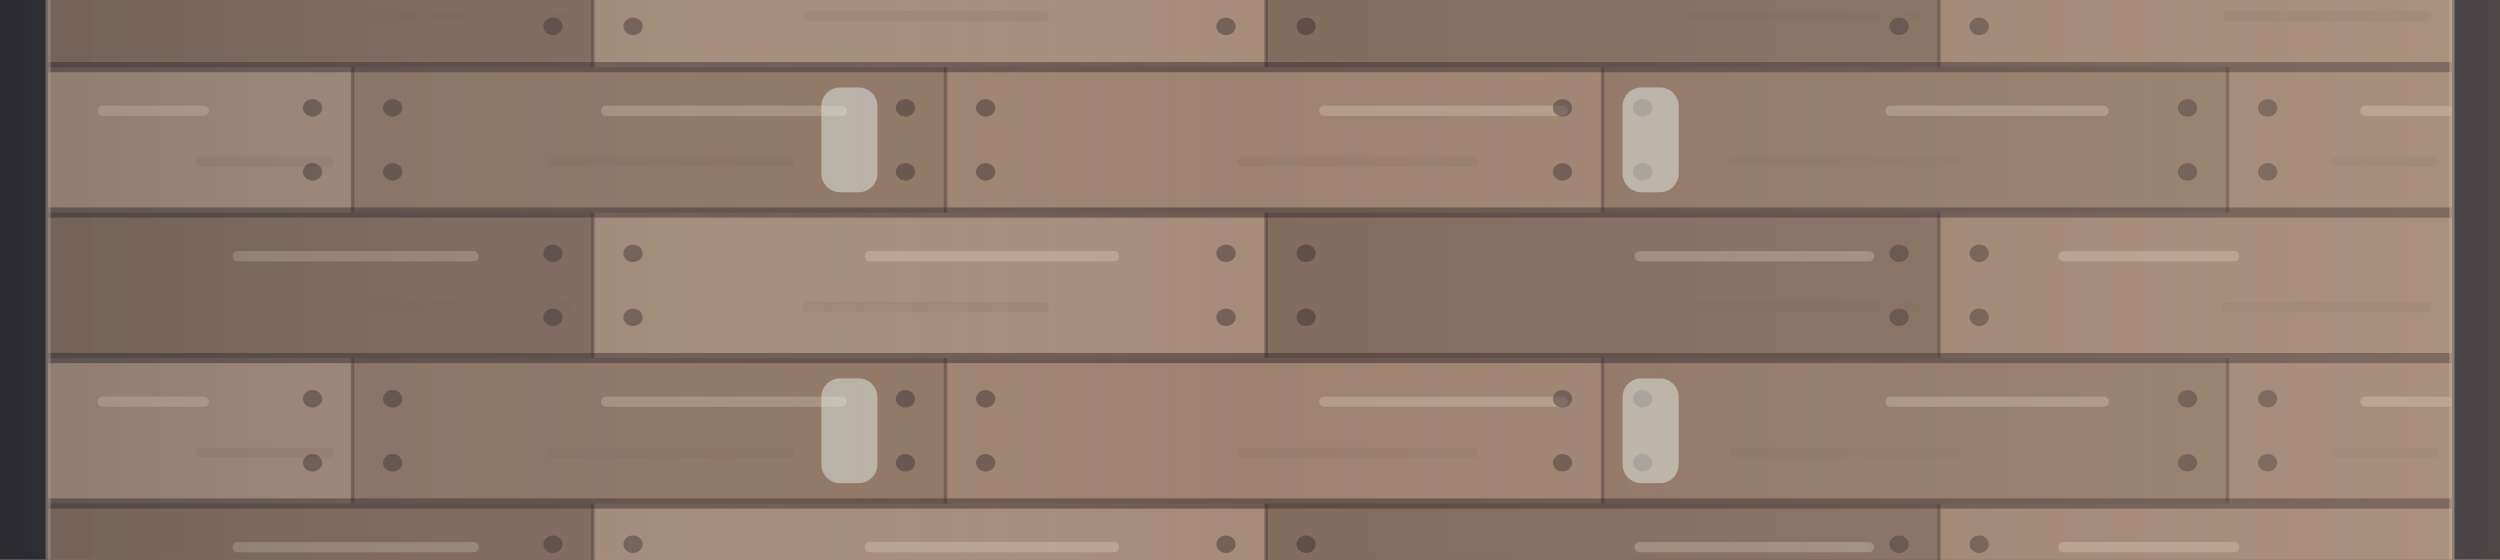
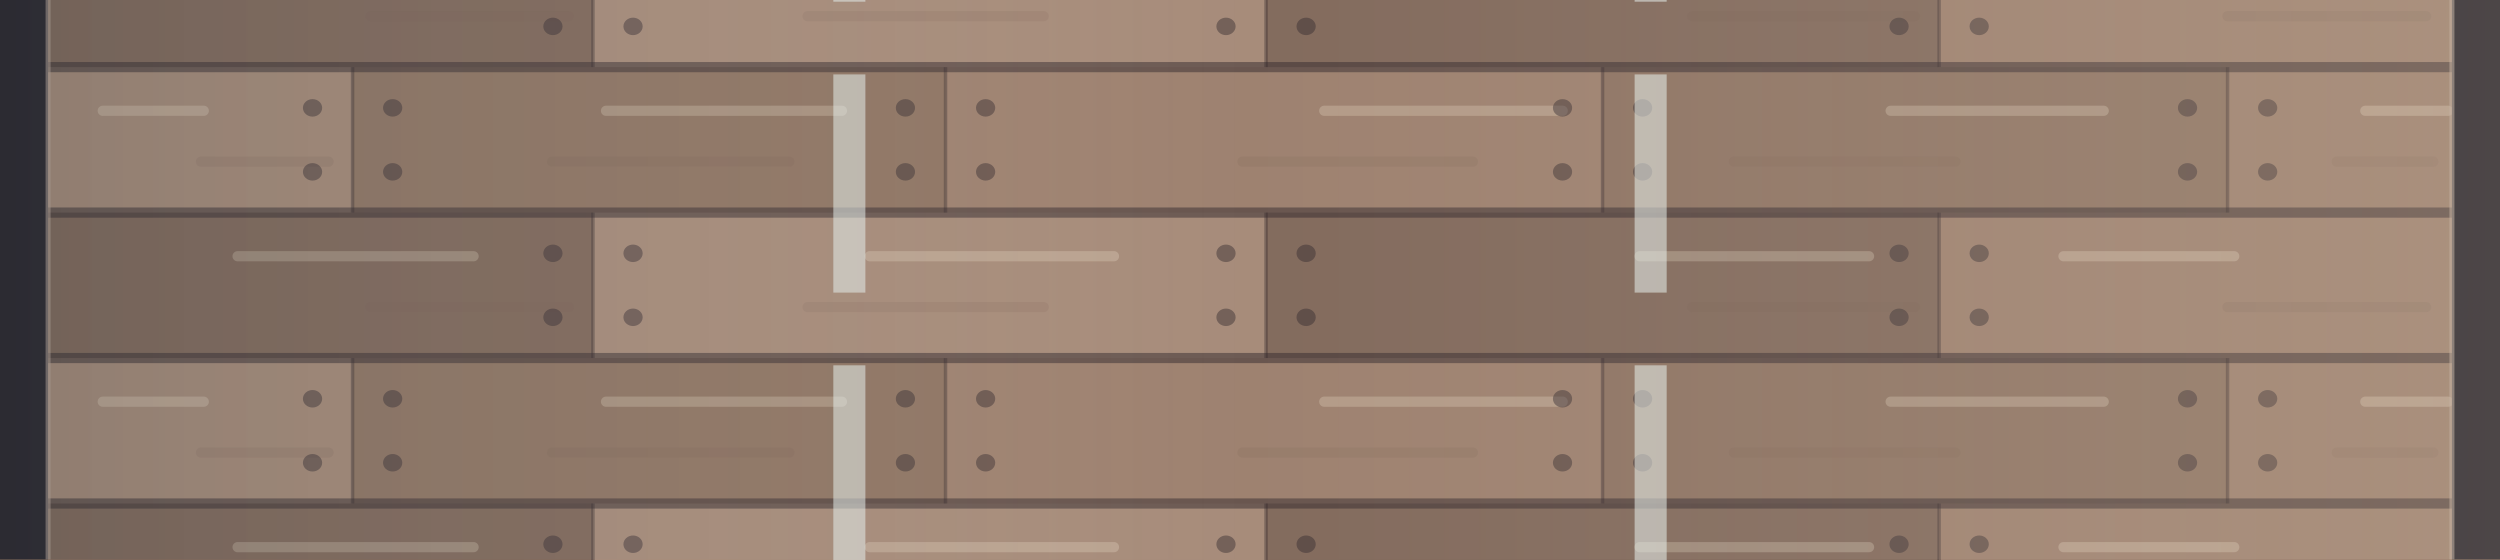
<svg xmlns="http://www.w3.org/2000/svg" width="429" height="96" viewBox="0 0 429 96">
  <rect width="429" height="96" fill="#8E7362" />
  <rect x="0" y="-38.4" width="60.5" height="25.56" fill="#a58a78" />
  <rect x="60.5" y="-38.4" width="101.75" height="25.56" fill="#907664" />
  <rect x="162.25" y="-38.4" width="112.75" height="25.56" fill="#9e8270" />
  <rect x="275" y="-38.4" width="107.25" height="25.56" fill="#8f7564" />
  <rect x="382.25" y="-38.4" width="46.75" height="25.56" fill="#9c806e" />
  <rect x="0" y="-13.44" width="101.75" height="25.56" fill="#826a5c" />
  <rect x="101.75" y="-13.44" width="115.5" height="25.56" fill="#a78c7a" />
  <rect x="217.25" y="-13.44" width="115.5" height="25.56" fill="#836b5d" />
  <rect x="332.75" y="-13.44" width="96.25" height="25.56" fill="#9d816f" />
  <rect x="0" y="11.52" width="60.5" height="25.56" fill="#a58a78" />
  <rect x="60.5" y="11.52" width="101.75" height="25.56" fill="#907664" />
  <rect x="162.25" y="11.52" width="112.75" height="25.56" fill="#9e8270" />
  <rect x="275" y="11.52" width="107.25" height="25.56" fill="#8f7564" />
  <rect x="382.25" y="11.52" width="46.75" height="25.56" fill="#9c806e" />
  <rect x="0" y="36.48" width="101.75" height="25.56" fill="#826a5c" />
  <rect x="101.75" y="36.48" width="115.5" height="25.56" fill="#a78c7a" />
  <rect x="217.25" y="36.48" width="115.5" height="25.56" fill="#836b5d" />
  <rect x="332.75" y="36.48" width="96.25" height="25.56" fill="#9d816f" />
  <rect x="0" y="61.44" width="60.5" height="25.56" fill="#a58a78" />
  <rect x="60.5" y="61.44" width="101.75" height="25.56" fill="#907664" />
  <rect x="162.25" y="61.44" width="112.75" height="25.56" fill="#9e8270" />
  <rect x="275" y="61.44" width="107.25" height="25.56" fill="#8f7564" />
  <rect x="382.25" y="61.44" width="46.75" height="25.56" fill="#9c806e" />
  <rect x="0" y="86.4" width="101.75" height="25.56" fill="#826a5c" />
  <rect x="101.75" y="86.4" width="115.5" height="25.56" fill="#a78c7a" />
  <rect x="217.25" y="86.4" width="115.5" height="25.56" fill="#836b5d" />
  <rect x="332.75" y="86.4" width="96.25" height="25.56" fill="#9d816f" />
  <rect x="0" y="111.36" width="60.5" height="25.56" fill="#a58a78" />
  <rect x="60.5" y="111.36" width="101.75" height="25.56" fill="#907664" />
  <rect x="162.25" y="111.36" width="112.75" height="25.56" fill="#9e8270" />
  <rect x="275" y="111.36" width="107.25" height="25.56" fill="#8f7564" />
  <rect x="382.25" y="111.36" width="46.75" height="25.56" fill="#9c806e" />
  <rect x="0" y="136.32" width="101.75" height="25.56" fill="#826a5c" />
  <rect x="101.75" y="136.32" width="115.5" height="25.56" fill="#a78c7a" />
  <rect x="217.25" y="136.32" width="115.5" height="25.56" fill="#836b5d" />
  <rect x="332.75" y="136.32" width="96.25" height="25.56" fill="#9d816f" />
  <path d="M17.63 -30.91H34.97" stroke="#FFF6DE" stroke-opacity="0.22" stroke-width="1.75" stroke-linecap="round" />
  <path d="M34.49 -22.18H56.38" stroke="#786255" stroke-opacity="0.16" stroke-width="1.75" stroke-linecap="round" />
  <path d="M103.99 -30.91H144.48" stroke="#FFF6DE" stroke-opacity="0.22" stroke-width="1.75" stroke-linecap="round" />
  <path d="M94.71 -22.18H135.47" stroke="#786255" stroke-opacity="0.16" stroke-width="1.75" stroke-linecap="round" />
  <path d="M227.24 -30.91H268.16" stroke="#FFF6DE" stroke-opacity="0.22" stroke-width="1.75" stroke-linecap="round" />
  <path d="M213.2 -22.18H252.75" stroke="#786255" stroke-opacity="0.16" stroke-width="1.75" stroke-linecap="round" />
  <path d="M324.43 -30.91H361" stroke="#FFF6DE" stroke-opacity="0.22" stroke-width="1.75" stroke-linecap="round" />
  <path d="M297.52 -22.18H335.56" stroke="#786255" stroke-opacity="0.16" stroke-width="1.75" stroke-linecap="round" />
  <path d="M405.88 -30.91H420.12" stroke="#FFF6DE" stroke-opacity="0.22" stroke-width="1.75" stroke-linecap="round" />
  <path d="M400.98 -22.18H417.55" stroke="#786255" stroke-opacity="0.16" stroke-width="1.75" stroke-linecap="round" />
  <path d="M40.77 -5.95H81.27" stroke="#FFF6DE" stroke-opacity="0.22" stroke-width="1.75" stroke-linecap="round" />
  <path d="M63.55 2.78H97.63" stroke="#786255" stroke-opacity="0.16" stroke-width="1.75" stroke-linecap="round" />
  <path d="M149.24 -5.95H191.16" stroke="#FFF6DE" stroke-opacity="0.22" stroke-width="1.75" stroke-linecap="round" />
  <path d="M138.58 2.78H179.1" stroke="#786255" stroke-opacity="0.16" stroke-width="1.75" stroke-linecap="round" />
  <path d="M281.35 -5.95H320.73" stroke="#FFF6DE" stroke-opacity="0.22" stroke-width="1.75" stroke-linecap="round" />
  <path d="M290.34 2.78H328.63" stroke="#786255" stroke-opacity="0.16" stroke-width="1.75" stroke-linecap="round" />
  <path d="M354.09 -5.95H383.4" stroke="#FFF6DE" stroke-opacity="0.22" stroke-width="1.75" stroke-linecap="round" />
  <path d="M382.23 2.78H416.33" stroke="#786255" stroke-opacity="0.16" stroke-width="1.75" stroke-linecap="round" />
  <path d="M17.63 19.01H34.97" stroke="#FFF6DE" stroke-opacity="0.22" stroke-width="1.75" stroke-linecap="round" />
  <path d="M34.49 27.74H56.38" stroke="#786255" stroke-opacity="0.16" stroke-width="1.75" stroke-linecap="round" />
  <path d="M103.99 19.01H144.48" stroke="#FFF6DE" stroke-opacity="0.22" stroke-width="1.75" stroke-linecap="round" />
  <path d="M94.71 27.74H135.47" stroke="#786255" stroke-opacity="0.16" stroke-width="1.75" stroke-linecap="round" />
  <path d="M227.24 19.01H268.16" stroke="#FFF6DE" stroke-opacity="0.22" stroke-width="1.75" stroke-linecap="round" />
  <path d="M213.2 27.74H252.75" stroke="#786255" stroke-opacity="0.16" stroke-width="1.75" stroke-linecap="round" />
  <path d="M324.43 19.01H361" stroke="#FFF6DE" stroke-opacity="0.22" stroke-width="1.75" stroke-linecap="round" />
  <path d="M297.52 27.74H335.56" stroke="#786255" stroke-opacity="0.16" stroke-width="1.75" stroke-linecap="round" />
  <path d="M405.88 19.01H420.12" stroke="#FFF6DE" stroke-opacity="0.22" stroke-width="1.75" stroke-linecap="round" />
  <path d="M400.98 27.74H417.55" stroke="#786255" stroke-opacity="0.16" stroke-width="1.75" stroke-linecap="round" />
  <path d="M40.77 43.97H81.27" stroke="#FFF6DE" stroke-opacity="0.22" stroke-width="1.75" stroke-linecap="round" />
  <path d="M63.55 52.7H97.63" stroke="#786255" stroke-opacity="0.16" stroke-width="1.75" stroke-linecap="round" />
  <path d="M149.24 43.97H191.16" stroke="#FFF6DE" stroke-opacity="0.22" stroke-width="1.75" stroke-linecap="round" />
  <path d="M138.58 52.7H179.1" stroke="#786255" stroke-opacity="0.16" stroke-width="1.75" stroke-linecap="round" />
  <path d="M281.35 43.97H320.73" stroke="#FFF6DE" stroke-opacity="0.22" stroke-width="1.75" stroke-linecap="round" />
  <path d="M290.34 52.7H328.63" stroke="#786255" stroke-opacity="0.16" stroke-width="1.75" stroke-linecap="round" />
  <path d="M354.09 43.97H383.4" stroke="#FFF6DE" stroke-opacity="0.22" stroke-width="1.75" stroke-linecap="round" />
  <path d="M382.23 52.7H416.33" stroke="#786255" stroke-opacity="0.16" stroke-width="1.75" stroke-linecap="round" />
  <path d="M17.63 68.93H34.97" stroke="#FFF6DE" stroke-opacity="0.22" stroke-width="1.75" stroke-linecap="round" />
  <path d="M34.49 77.66H56.38" stroke="#786255" stroke-opacity="0.16" stroke-width="1.75" stroke-linecap="round" />
  <path d="M103.99 68.93H144.48" stroke="#FFF6DE" stroke-opacity="0.22" stroke-width="1.75" stroke-linecap="round" />
  <path d="M94.71 77.66H135.47" stroke="#786255" stroke-opacity="0.16" stroke-width="1.75" stroke-linecap="round" />
  <path d="M227.24 68.93H268.16" stroke="#FFF6DE" stroke-opacity="0.22" stroke-width="1.75" stroke-linecap="round" />
  <path d="M213.2 77.66H252.75" stroke="#786255" stroke-opacity="0.16" stroke-width="1.75" stroke-linecap="round" />
  <path d="M324.43 68.93H361" stroke="#FFF6DE" stroke-opacity="0.22" stroke-width="1.75" stroke-linecap="round" />
  <path d="M297.52 77.66H335.56" stroke="#786255" stroke-opacity="0.16" stroke-width="1.75" stroke-linecap="round" />
  <path d="M405.88 68.93H420.12" stroke="#FFF6DE" stroke-opacity="0.22" stroke-width="1.75" stroke-linecap="round" />
  <path d="M400.98 77.66H417.55" stroke="#786255" stroke-opacity="0.16" stroke-width="1.75" stroke-linecap="round" />
  <path d="M40.77 93.89H81.27" stroke="#FFF6DE" stroke-opacity="0.22" stroke-width="1.75" stroke-linecap="round" />
  <path d="M63.55 102.62H97.63" stroke="#786255" stroke-opacity="0.16" stroke-width="1.75" stroke-linecap="round" />
  <path d="M149.24 93.89H191.16" stroke="#FFF6DE" stroke-opacity="0.22" stroke-width="1.75" stroke-linecap="round" />
  <path d="M138.58 102.62H179.1" stroke="#786255" stroke-opacity="0.16" stroke-width="1.75" stroke-linecap="round" />
  <path d="M281.35 93.89H320.73" stroke="#FFF6DE" stroke-opacity="0.22" stroke-width="1.75" stroke-linecap="round" />
  <path d="M290.34 102.62H328.63" stroke="#786255" stroke-opacity="0.16" stroke-width="1.75" stroke-linecap="round" />
  <path d="M354.09 93.89H383.4" stroke="#FFF6DE" stroke-opacity="0.22" stroke-width="1.75" stroke-linecap="round" />
  <path d="M382.23 102.62H416.33" stroke="#786255" stroke-opacity="0.16" stroke-width="1.75" stroke-linecap="round" />
  <path d="M17.63 118.85H34.97" stroke="#FFF6DE" stroke-opacity="0.22" stroke-width="1.75" stroke-linecap="round" />
  <path d="M34.49 127.58H56.38" stroke="#786255" stroke-opacity="0.16" stroke-width="1.75" stroke-linecap="round" />
  <path d="M103.99 118.85H144.48" stroke="#FFF6DE" stroke-opacity="0.22" stroke-width="1.75" stroke-linecap="round" />
  <path d="M94.71 127.58H135.47" stroke="#786255" stroke-opacity="0.16" stroke-width="1.75" stroke-linecap="round" />
  <path d="M227.24 118.85H268.16" stroke="#FFF6DE" stroke-opacity="0.22" stroke-width="1.75" stroke-linecap="round" />
  <path d="M213.2 127.58H252.75" stroke="#786255" stroke-opacity="0.16" stroke-width="1.75" stroke-linecap="round" />
  <path d="M324.43 118.85H361" stroke="#FFF6DE" stroke-opacity="0.22" stroke-width="1.75" stroke-linecap="round" />
  <path d="M297.52 127.58H335.56" stroke="#786255" stroke-opacity="0.16" stroke-width="1.75" stroke-linecap="round" />
  <path d="M405.88 118.85H420.12" stroke="#FFF6DE" stroke-opacity="0.22" stroke-width="1.75" stroke-linecap="round" />
  <path d="M400.98 127.58H417.55" stroke="#786255" stroke-opacity="0.16" stroke-width="1.75" stroke-linecap="round" />
  <path d="M40.77 143.81H81.27" stroke="#FFF6DE" stroke-opacity="0.22" stroke-width="1.75" stroke-linecap="round" />
  <path d="M63.55 152.54H97.63" stroke="#786255" stroke-opacity="0.16" stroke-width="1.75" stroke-linecap="round" />
  <path d="M149.24 143.81H191.16" stroke="#FFF6DE" stroke-opacity="0.22" stroke-width="1.75" stroke-linecap="round" />
  <path d="M138.58 152.54H179.1" stroke="#786255" stroke-opacity="0.16" stroke-width="1.75" stroke-linecap="round" />
  <path d="M281.35 143.81H320.73" stroke="#FFF6DE" stroke-opacity="0.22" stroke-width="1.75" stroke-linecap="round" />
  <path d="M290.34 152.54H328.63" stroke="#786255" stroke-opacity="0.16" stroke-width="1.75" stroke-linecap="round" />
  <path d="M354.09 143.81H383.4" stroke="#FFF6DE" stroke-opacity="0.22" stroke-width="1.75" stroke-linecap="round" />
  <path d="M382.23 152.54H416.33" stroke="#786255" stroke-opacity="0.16" stroke-width="1.75" stroke-linecap="round" />
  <path d="M60.5 -38.4V-13.44" stroke="#352B2F" stroke-opacity=".38" stroke-width="0.6" />
  <path d="M162.25 -38.4V-13.44" stroke="#352B2F" stroke-opacity=".38" stroke-width="0.6" />
  <path d="M275 -38.4V-13.44" stroke="#352B2F" stroke-opacity=".38" stroke-width="0.6" />
  <path d="M382.25 -38.4V-13.44" stroke="#352B2F" stroke-opacity=".38" stroke-width="0.6" />
  <path d="M0 -38.4H429" stroke="#352B2F" stroke-opacity=".5" stroke-width="1.75" />
  <path d="M101.75 -13.44V11.52" stroke="#352B2F" stroke-opacity=".38" stroke-width="0.6" />
  <path d="M217.25 -13.44V11.52" stroke="#352B2F" stroke-opacity=".38" stroke-width="0.6" />
  <path d="M332.75 -13.44V11.52" stroke="#352B2F" stroke-opacity=".38" stroke-width="0.6" />
  <path d="M0 -13.44H429" stroke="#352B2F" stroke-opacity=".5" stroke-width="1.75" />
  <path d="M60.5 11.52V36.48" stroke="#352B2F" stroke-opacity=".38" stroke-width="0.6" />
  <path d="M162.25 11.52V36.48" stroke="#352B2F" stroke-opacity=".38" stroke-width="0.6" />
  <path d="M275 11.52V36.48" stroke="#352B2F" stroke-opacity=".38" stroke-width="0.6" />
  <path d="M382.25 11.52V36.48" stroke="#352B2F" stroke-opacity=".38" stroke-width="0.6" />
  <path d="M0 11.52H429" stroke="#352B2F" stroke-opacity=".5" stroke-width="1.75" />
  <path d="M101.75 36.48V61.44" stroke="#352B2F" stroke-opacity=".38" stroke-width="0.6" />
  <path d="M217.25 36.48V61.44" stroke="#352B2F" stroke-opacity=".38" stroke-width="0.6" />
  <path d="M332.75 36.48V61.44" stroke="#352B2F" stroke-opacity=".38" stroke-width="0.6" />
  <path d="M0 36.48H429" stroke="#352B2F" stroke-opacity=".5" stroke-width="1.75" />
  <path d="M60.5 61.44V86.4" stroke="#352B2F" stroke-opacity=".38" stroke-width="0.6" />
  <path d="M162.25 61.44V86.4" stroke="#352B2F" stroke-opacity=".38" stroke-width="0.6" />
  <path d="M275 61.44V86.4" stroke="#352B2F" stroke-opacity=".38" stroke-width="0.6" />
  <path d="M382.25 61.44V86.4" stroke="#352B2F" stroke-opacity=".38" stroke-width="0.6" />
  <path d="M0 61.44H429" stroke="#352B2F" stroke-opacity=".5" stroke-width="1.75" />
  <path d="M101.75 86.4V111.36" stroke="#352B2F" stroke-opacity=".38" stroke-width="0.6" />
  <path d="M217.25 86.4V111.36" stroke="#352B2F" stroke-opacity=".38" stroke-width="0.6" />
  <path d="M332.75 86.4V111.36" stroke="#352B2F" stroke-opacity=".38" stroke-width="0.6" />
  <path d="M0 86.4H429" stroke="#352B2F" stroke-opacity=".5" stroke-width="1.75" />
  <path d="M60.5 111.36V136.32" stroke="#352B2F" stroke-opacity=".38" stroke-width="0.6" />
  <path d="M162.25 111.36V136.32" stroke="#352B2F" stroke-opacity=".38" stroke-width="0.6" />
  <path d="M275 111.36V136.32" stroke="#352B2F" stroke-opacity=".38" stroke-width="0.6" />
  <path d="M382.25 111.36V136.32" stroke="#352B2F" stroke-opacity=".38" stroke-width="0.6" />
  <path d="M0 111.36H429" stroke="#352B2F" stroke-opacity=".5" stroke-width="1.75" />
  <path d="M101.75 136.32V161.28" stroke="#352B2F" stroke-opacity=".38" stroke-width="0.6" />
  <path d="M217.25 136.32V161.28" stroke="#352B2F" stroke-opacity=".38" stroke-width="0.6" />
  <path d="M332.75 136.32V161.28" stroke="#352B2F" stroke-opacity=".38" stroke-width="0.6" />
  <path d="M0 136.32H429" stroke="#352B2F" stroke-opacity=".5" stroke-width="1.75" />
  <ellipse cx="53.63" cy="-31.41" rx="1.65" ry="1.5" fill="#352B2F" fill-opacity=".45" />
  <ellipse cx="53.63" cy="-20.43" rx="1.65" ry="1.5" fill="#352B2F" fill-opacity=".45" />
  <ellipse cx="67.38" cy="-31.41" rx="1.65" ry="1.5" fill="#352B2F" fill-opacity=".45" />
  <ellipse cx="67.38" cy="-20.43" rx="1.65" ry="1.5" fill="#352B2F" fill-opacity=".45" />
  <ellipse cx="155.37" cy="-31.41" rx="1.65" ry="1.5" fill="#352B2F" fill-opacity=".45" />
  <ellipse cx="155.37" cy="-20.43" rx="1.65" ry="1.5" fill="#352B2F" fill-opacity=".45" />
  <ellipse cx="169.13" cy="-31.41" rx="1.65" ry="1.5" fill="#352B2F" fill-opacity=".45" />
  <ellipse cx="169.13" cy="-20.43" rx="1.65" ry="1.5" fill="#352B2F" fill-opacity=".45" />
  <ellipse cx="268.13" cy="-31.41" rx="1.65" ry="1.5" fill="#352B2F" fill-opacity=".45" />
  <ellipse cx="268.13" cy="-20.43" rx="1.65" ry="1.5" fill="#352B2F" fill-opacity=".45" />
  <ellipse cx="281.87" cy="-31.41" rx="1.65" ry="1.5" fill="#352B2F" fill-opacity=".45" />
  <ellipse cx="281.87" cy="-20.43" rx="1.65" ry="1.5" fill="#352B2F" fill-opacity=".45" />
  <ellipse cx="375.38" cy="-31.41" rx="1.65" ry="1.5" fill="#352B2F" fill-opacity=".45" />
  <ellipse cx="375.38" cy="-20.43" rx="1.65" ry="1.5" fill="#352B2F" fill-opacity=".45" />
  <ellipse cx="389.13" cy="-31.41" rx="1.65" ry="1.5" fill="#352B2F" fill-opacity=".45" />
  <ellipse cx="389.13" cy="-20.43" rx="1.65" ry="1.5" fill="#352B2F" fill-opacity=".45" />
  <ellipse cx="94.88" cy="-6.45" rx="1.65" ry="1.5" fill="#352B2F" fill-opacity=".45" />
  <ellipse cx="94.88" cy="4.53" rx="1.65" ry="1.5" fill="#352B2F" fill-opacity=".45" />
  <ellipse cx="108.63" cy="-6.45" rx="1.65" ry="1.5" fill="#352B2F" fill-opacity=".45" />
  <ellipse cx="108.63" cy="4.53" rx="1.65" ry="1.5" fill="#352B2F" fill-opacity=".45" />
  <ellipse cx="210.38" cy="-6.45" rx="1.65" ry="1.5" fill="#352B2F" fill-opacity=".45" />
  <ellipse cx="210.38" cy="4.53" rx="1.65" ry="1.5" fill="#352B2F" fill-opacity=".45" />
  <ellipse cx="224.13" cy="-6.45" rx="1.65" ry="1.5" fill="#352B2F" fill-opacity=".45" />
  <ellipse cx="224.13" cy="4.53" rx="1.65" ry="1.5" fill="#352B2F" fill-opacity=".45" />
  <ellipse cx="325.88" cy="-6.45" rx="1.65" ry="1.5" fill="#352B2F" fill-opacity=".45" />
  <ellipse cx="325.88" cy="4.53" rx="1.65" ry="1.5" fill="#352B2F" fill-opacity=".45" />
  <ellipse cx="339.63" cy="-6.45" rx="1.65" ry="1.5" fill="#352B2F" fill-opacity=".45" />
  <ellipse cx="339.63" cy="4.53" rx="1.65" ry="1.5" fill="#352B2F" fill-opacity=".45" />
  <ellipse cx="53.63" cy="18.51" rx="1.65" ry="1.5" fill="#352B2F" fill-opacity=".45" />
  <ellipse cx="53.63" cy="29.49" rx="1.65" ry="1.5" fill="#352B2F" fill-opacity=".45" />
  <ellipse cx="67.38" cy="18.51" rx="1.65" ry="1.5" fill="#352B2F" fill-opacity=".45" />
  <ellipse cx="67.38" cy="29.49" rx="1.65" ry="1.5" fill="#352B2F" fill-opacity=".45" />
  <ellipse cx="155.37" cy="18.51" rx="1.65" ry="1.5" fill="#352B2F" fill-opacity=".45" />
  <ellipse cx="155.37" cy="29.49" rx="1.65" ry="1.5" fill="#352B2F" fill-opacity=".45" />
  <ellipse cx="169.13" cy="18.51" rx="1.65" ry="1.5" fill="#352B2F" fill-opacity=".45" />
  <ellipse cx="169.13" cy="29.49" rx="1.65" ry="1.5" fill="#352B2F" fill-opacity=".45" />
  <ellipse cx="268.13" cy="18.51" rx="1.65" ry="1.5" fill="#352B2F" fill-opacity=".45" />
  <ellipse cx="268.13" cy="29.49" rx="1.65" ry="1.5" fill="#352B2F" fill-opacity=".45" />
  <ellipse cx="281.87" cy="18.51" rx="1.65" ry="1.5" fill="#352B2F" fill-opacity=".45" />
  <ellipse cx="281.87" cy="29.49" rx="1.65" ry="1.5" fill="#352B2F" fill-opacity=".45" />
  <ellipse cx="375.38" cy="18.51" rx="1.65" ry="1.5" fill="#352B2F" fill-opacity=".45" />
  <ellipse cx="375.38" cy="29.49" rx="1.65" ry="1.5" fill="#352B2F" fill-opacity=".45" />
  <ellipse cx="389.13" cy="18.51" rx="1.65" ry="1.5" fill="#352B2F" fill-opacity=".45" />
  <ellipse cx="389.13" cy="29.49" rx="1.65" ry="1.5" fill="#352B2F" fill-opacity=".45" />
  <ellipse cx="94.88" cy="43.47" rx="1.65" ry="1.5" fill="#352B2F" fill-opacity=".45" />
  <ellipse cx="94.88" cy="54.45" rx="1.65" ry="1.5" fill="#352B2F" fill-opacity=".45" />
  <ellipse cx="108.63" cy="43.47" rx="1.65" ry="1.5" fill="#352B2F" fill-opacity=".45" />
  <ellipse cx="108.63" cy="54.45" rx="1.65" ry="1.5" fill="#352B2F" fill-opacity=".45" />
  <ellipse cx="210.38" cy="43.47" rx="1.65" ry="1.5" fill="#352B2F" fill-opacity=".45" />
  <ellipse cx="210.38" cy="54.45" rx="1.65" ry="1.5" fill="#352B2F" fill-opacity=".45" />
  <ellipse cx="224.13" cy="43.47" rx="1.65" ry="1.5" fill="#352B2F" fill-opacity=".45" />
  <ellipse cx="224.13" cy="54.45" rx="1.65" ry="1.5" fill="#352B2F" fill-opacity=".45" />
  <ellipse cx="325.88" cy="43.47" rx="1.65" ry="1.5" fill="#352B2F" fill-opacity=".45" />
  <ellipse cx="325.88" cy="54.45" rx="1.65" ry="1.5" fill="#352B2F" fill-opacity=".45" />
  <ellipse cx="339.63" cy="43.47" rx="1.65" ry="1.5" fill="#352B2F" fill-opacity=".45" />
  <ellipse cx="339.63" cy="54.45" rx="1.65" ry="1.5" fill="#352B2F" fill-opacity=".45" />
  <ellipse cx="53.63" cy="68.43" rx="1.65" ry="1.5" fill="#352B2F" fill-opacity=".45" />
  <ellipse cx="53.63" cy="79.41" rx="1.65" ry="1.5" fill="#352B2F" fill-opacity=".45" />
  <ellipse cx="67.38" cy="68.43" rx="1.65" ry="1.5" fill="#352B2F" fill-opacity=".45" />
  <ellipse cx="67.38" cy="79.41" rx="1.65" ry="1.5" fill="#352B2F" fill-opacity=".45" />
  <ellipse cx="155.37" cy="68.43" rx="1.65" ry="1.5" fill="#352B2F" fill-opacity=".45" />
  <ellipse cx="155.37" cy="79.41" rx="1.65" ry="1.5" fill="#352B2F" fill-opacity=".45" />
  <ellipse cx="169.13" cy="68.43" rx="1.65" ry="1.5" fill="#352B2F" fill-opacity=".45" />
  <ellipse cx="169.13" cy="79.41" rx="1.65" ry="1.5" fill="#352B2F" fill-opacity=".45" />
  <ellipse cx="268.13" cy="68.43" rx="1.65" ry="1.5" fill="#352B2F" fill-opacity=".45" />
  <ellipse cx="268.13" cy="79.41" rx="1.65" ry="1.5" fill="#352B2F" fill-opacity=".45" />
  <ellipse cx="281.87" cy="68.43" rx="1.65" ry="1.5" fill="#352B2F" fill-opacity=".45" />
  <ellipse cx="281.87" cy="79.41" rx="1.65" ry="1.5" fill="#352B2F" fill-opacity=".45" />
  <ellipse cx="375.38" cy="68.43" rx="1.65" ry="1.5" fill="#352B2F" fill-opacity=".45" />
  <ellipse cx="375.38" cy="79.41" rx="1.65" ry="1.5" fill="#352B2F" fill-opacity=".45" />
  <ellipse cx="389.13" cy="68.43" rx="1.65" ry="1.5" fill="#352B2F" fill-opacity=".45" />
  <ellipse cx="389.13" cy="79.41" rx="1.65" ry="1.5" fill="#352B2F" fill-opacity=".45" />
  <ellipse cx="94.88" cy="93.39" rx="1.65" ry="1.5" fill="#352B2F" fill-opacity=".45" />
  <ellipse cx="94.88" cy="104.37" rx="1.65" ry="1.5" fill="#352B2F" fill-opacity=".45" />
  <ellipse cx="108.63" cy="93.39" rx="1.65" ry="1.5" fill="#352B2F" fill-opacity=".45" />
  <ellipse cx="108.63" cy="104.37" rx="1.65" ry="1.5" fill="#352B2F" fill-opacity=".45" />
  <ellipse cx="210.38" cy="93.39" rx="1.65" ry="1.5" fill="#352B2F" fill-opacity=".45" />
  <ellipse cx="210.38" cy="104.37" rx="1.65" ry="1.5" fill="#352B2F" fill-opacity=".45" />
  <ellipse cx="224.13" cy="93.39" rx="1.65" ry="1.5" fill="#352B2F" fill-opacity=".45" />
  <ellipse cx="224.13" cy="104.37" rx="1.65" ry="1.5" fill="#352B2F" fill-opacity=".45" />
  <ellipse cx="325.88" cy="93.39" rx="1.65" ry="1.5" fill="#352B2F" fill-opacity=".45" />
  <ellipse cx="325.88" cy="104.37" rx="1.65" ry="1.5" fill="#352B2F" fill-opacity=".45" />
  <ellipse cx="339.63" cy="93.39" rx="1.65" ry="1.5" fill="#352B2F" fill-opacity=".45" />
  <ellipse cx="339.63" cy="104.37" rx="1.65" ry="1.5" fill="#352B2F" fill-opacity=".45" />
  <ellipse cx="53.63" cy="118.35" rx="1.65" ry="1.5" fill="#352B2F" fill-opacity=".45" />
  <ellipse cx="53.63" cy="129.33" rx="1.65" ry="1.5" fill="#352B2F" fill-opacity=".45" />
  <ellipse cx="67.38" cy="118.35" rx="1.65" ry="1.5" fill="#352B2F" fill-opacity=".45" />
  <ellipse cx="67.38" cy="129.33" rx="1.65" ry="1.5" fill="#352B2F" fill-opacity=".45" />
  <ellipse cx="155.37" cy="118.35" rx="1.65" ry="1.5" fill="#352B2F" fill-opacity=".45" />
  <ellipse cx="155.37" cy="129.33" rx="1.65" ry="1.5" fill="#352B2F" fill-opacity=".45" />
  <ellipse cx="169.13" cy="118.35" rx="1.65" ry="1.5" fill="#352B2F" fill-opacity=".45" />
  <ellipse cx="169.13" cy="129.33" rx="1.65" ry="1.5" fill="#352B2F" fill-opacity=".45" />
  <ellipse cx="268.13" cy="118.35" rx="1.65" ry="1.5" fill="#352B2F" fill-opacity=".45" />
  <ellipse cx="268.13" cy="129.33" rx="1.65" ry="1.5" fill="#352B2F" fill-opacity=".45" />
  <ellipse cx="281.87" cy="118.35" rx="1.65" ry="1.5" fill="#352B2F" fill-opacity=".45" />
  <ellipse cx="281.87" cy="129.33" rx="1.65" ry="1.5" fill="#352B2F" fill-opacity=".45" />
  <ellipse cx="375.38" cy="118.35" rx="1.65" ry="1.5" fill="#352B2F" fill-opacity=".45" />
  <ellipse cx="375.38" cy="129.33" rx="1.65" ry="1.5" fill="#352B2F" fill-opacity=".45" />
  <ellipse cx="389.13" cy="118.35" rx="1.65" ry="1.5" fill="#352B2F" fill-opacity=".45" />
  <ellipse cx="389.13" cy="129.33" rx="1.65" ry="1.5" fill="#352B2F" fill-opacity=".45" />
  <ellipse cx="94.88" cy="143.31" rx="1.65" ry="1.5" fill="#352B2F" fill-opacity=".45" />
  <ellipse cx="94.88" cy="154.29" rx="1.65" ry="1.5" fill="#352B2F" fill-opacity=".45" />
  <ellipse cx="108.63" cy="143.31" rx="1.65" ry="1.5" fill="#352B2F" fill-opacity=".45" />
  <ellipse cx="108.63" cy="154.29" rx="1.65" ry="1.5" fill="#352B2F" fill-opacity=".45" />
  <ellipse cx="210.38" cy="143.31" rx="1.65" ry="1.5" fill="#352B2F" fill-opacity=".45" />
  <ellipse cx="210.38" cy="154.29" rx="1.65" ry="1.5" fill="#352B2F" fill-opacity=".45" />
  <ellipse cx="224.13" cy="143.31" rx="1.65" ry="1.5" fill="#352B2F" fill-opacity=".45" />
  <ellipse cx="224.13" cy="154.29" rx="1.65" ry="1.5" fill="#352B2F" fill-opacity=".45" />
  <ellipse cx="325.88" cy="143.31" rx="1.65" ry="1.5" fill="#352B2F" fill-opacity=".45" />
  <ellipse cx="325.88" cy="154.29" rx="1.65" ry="1.5" fill="#352B2F" fill-opacity=".45" />
  <ellipse cx="339.63" cy="143.31" rx="1.65" ry="1.5" fill="#352B2F" fill-opacity=".45" />
  <ellipse cx="339.63" cy="154.29" rx="1.65" ry="1.5" fill="#352B2F" fill-opacity=".45" />
-   <rect x="140.94" y="-34.91" width="9.62" height="17.98" rx="3.21" fill="#E6EFEA" fill-opacity=".5" />
-   <rect x="278.44" y="-34.91" width="9.62" height="17.98" rx="3.21" fill="#E6EFEA" fill-opacity=".5" />
-   <rect x="140.94" y="15.01" width="9.62" height="17.98" rx="3.21" fill="#E6EFEA" fill-opacity=".5" />
-   <rect x="278.44" y="15.01" width="9.62" height="17.98" rx="3.21" fill="#E6EFEA" fill-opacity=".5" />
-   <rect x="140.94" y="64.93" width="9.62" height="17.98" rx="3.21" fill="#E6EFEA" fill-opacity=".5" />
-   <rect x="278.44" y="64.93" width="9.62" height="17.98" rx="3.21" fill="#E6EFEA" fill-opacity=".5" />
-   <rect x="140.94" y="114.85" width="9.62" height="17.98" rx="3.21" fill="#E6EFEA" fill-opacity=".5" />
-   <rect x="278.44" y="114.85" width="9.62" height="17.98" rx="3.21" fill="#E6EFEA" fill-opacity=".5" />
+   <rect x="143" y="-37.15" width="5.5" height="37.44" fill="#E6EFEA" fill-opacity=".55" />
+   <rect x="280.5" y="-37.15" width="5.5" height="37.44" fill="#E6EFEA" fill-opacity=".55" />
+   <rect x="143" y="12.77" width="5.5" height="37.44" fill="#E6EFEA" fill-opacity=".55" />
+   <rect x="280.5" y="12.77" width="5.5" height="37.44" fill="#E6EFEA" fill-opacity=".55" />
+   <rect x="143" y="62.69" width="5.5" height="37.44" fill="#E6EFEA" fill-opacity=".55" />
+   <rect x="280.5" y="62.69" width="5.5" height="37.44" fill="#E6EFEA" fill-opacity=".55" />
+   <rect x="143" y="112.61" width="5.5" height="37.44" fill="#E6EFEA" fill-opacity=".55" />
+   <rect x="280.5" y="112.61" width="5.5" height="37.44" fill="#E6EFEA" fill-opacity=".55" />
  <rect x="0" y="0" width="8.25" height="96" fill="#2F2A30" />
  <rect x="420.75" y="0" width="8.25" height="96" fill="#2F2A30" />
  <path d="M8.25 0V96M420.75 0V96" stroke="#bba89b" stroke-opacity=".55" stroke-width="0.86" />
  <defs>
    <linearGradient id="l" x1="0" x2="1" y1="0" y2="0">
      <stop offset="0" stop-color="#16303F" stop-opacity="0.16" />
      <stop offset=".5" stop-color="#FFFFFF" stop-opacity="0" />
      <stop offset="1" stop-color="#FFF4D8" stop-opacity="0.14" />
    </linearGradient>
  </defs>
  <rect width="429" height="96" fill="url(#l)" />
</svg>
